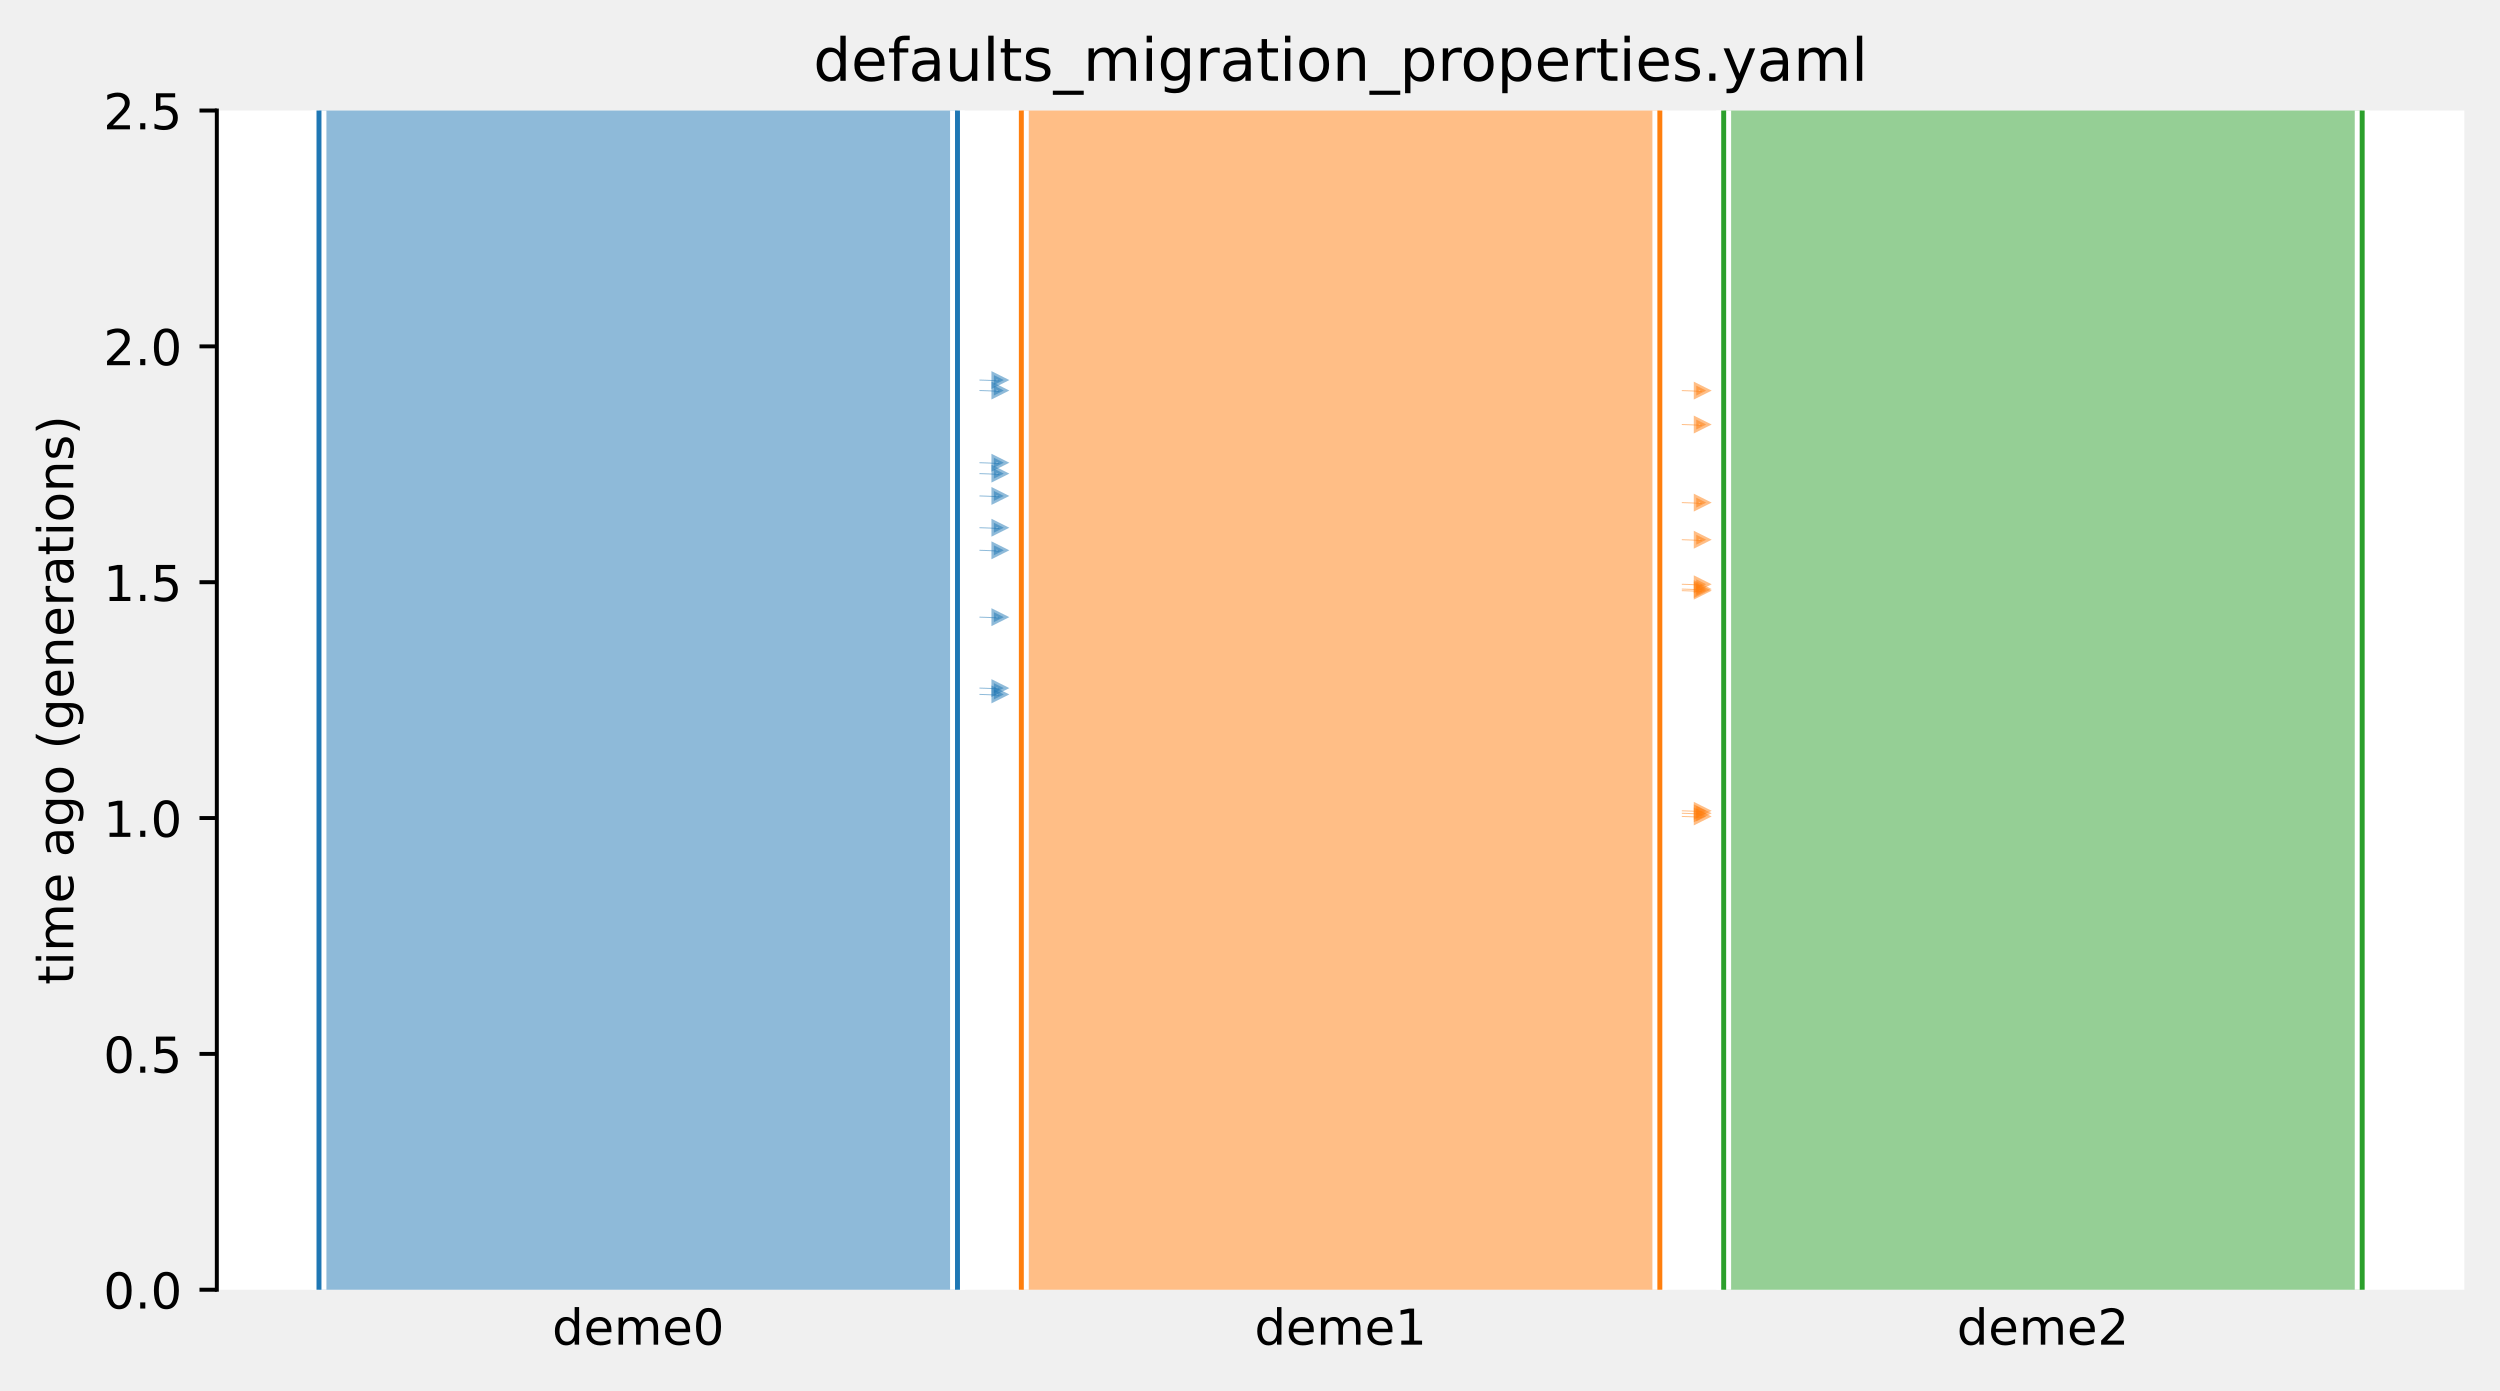
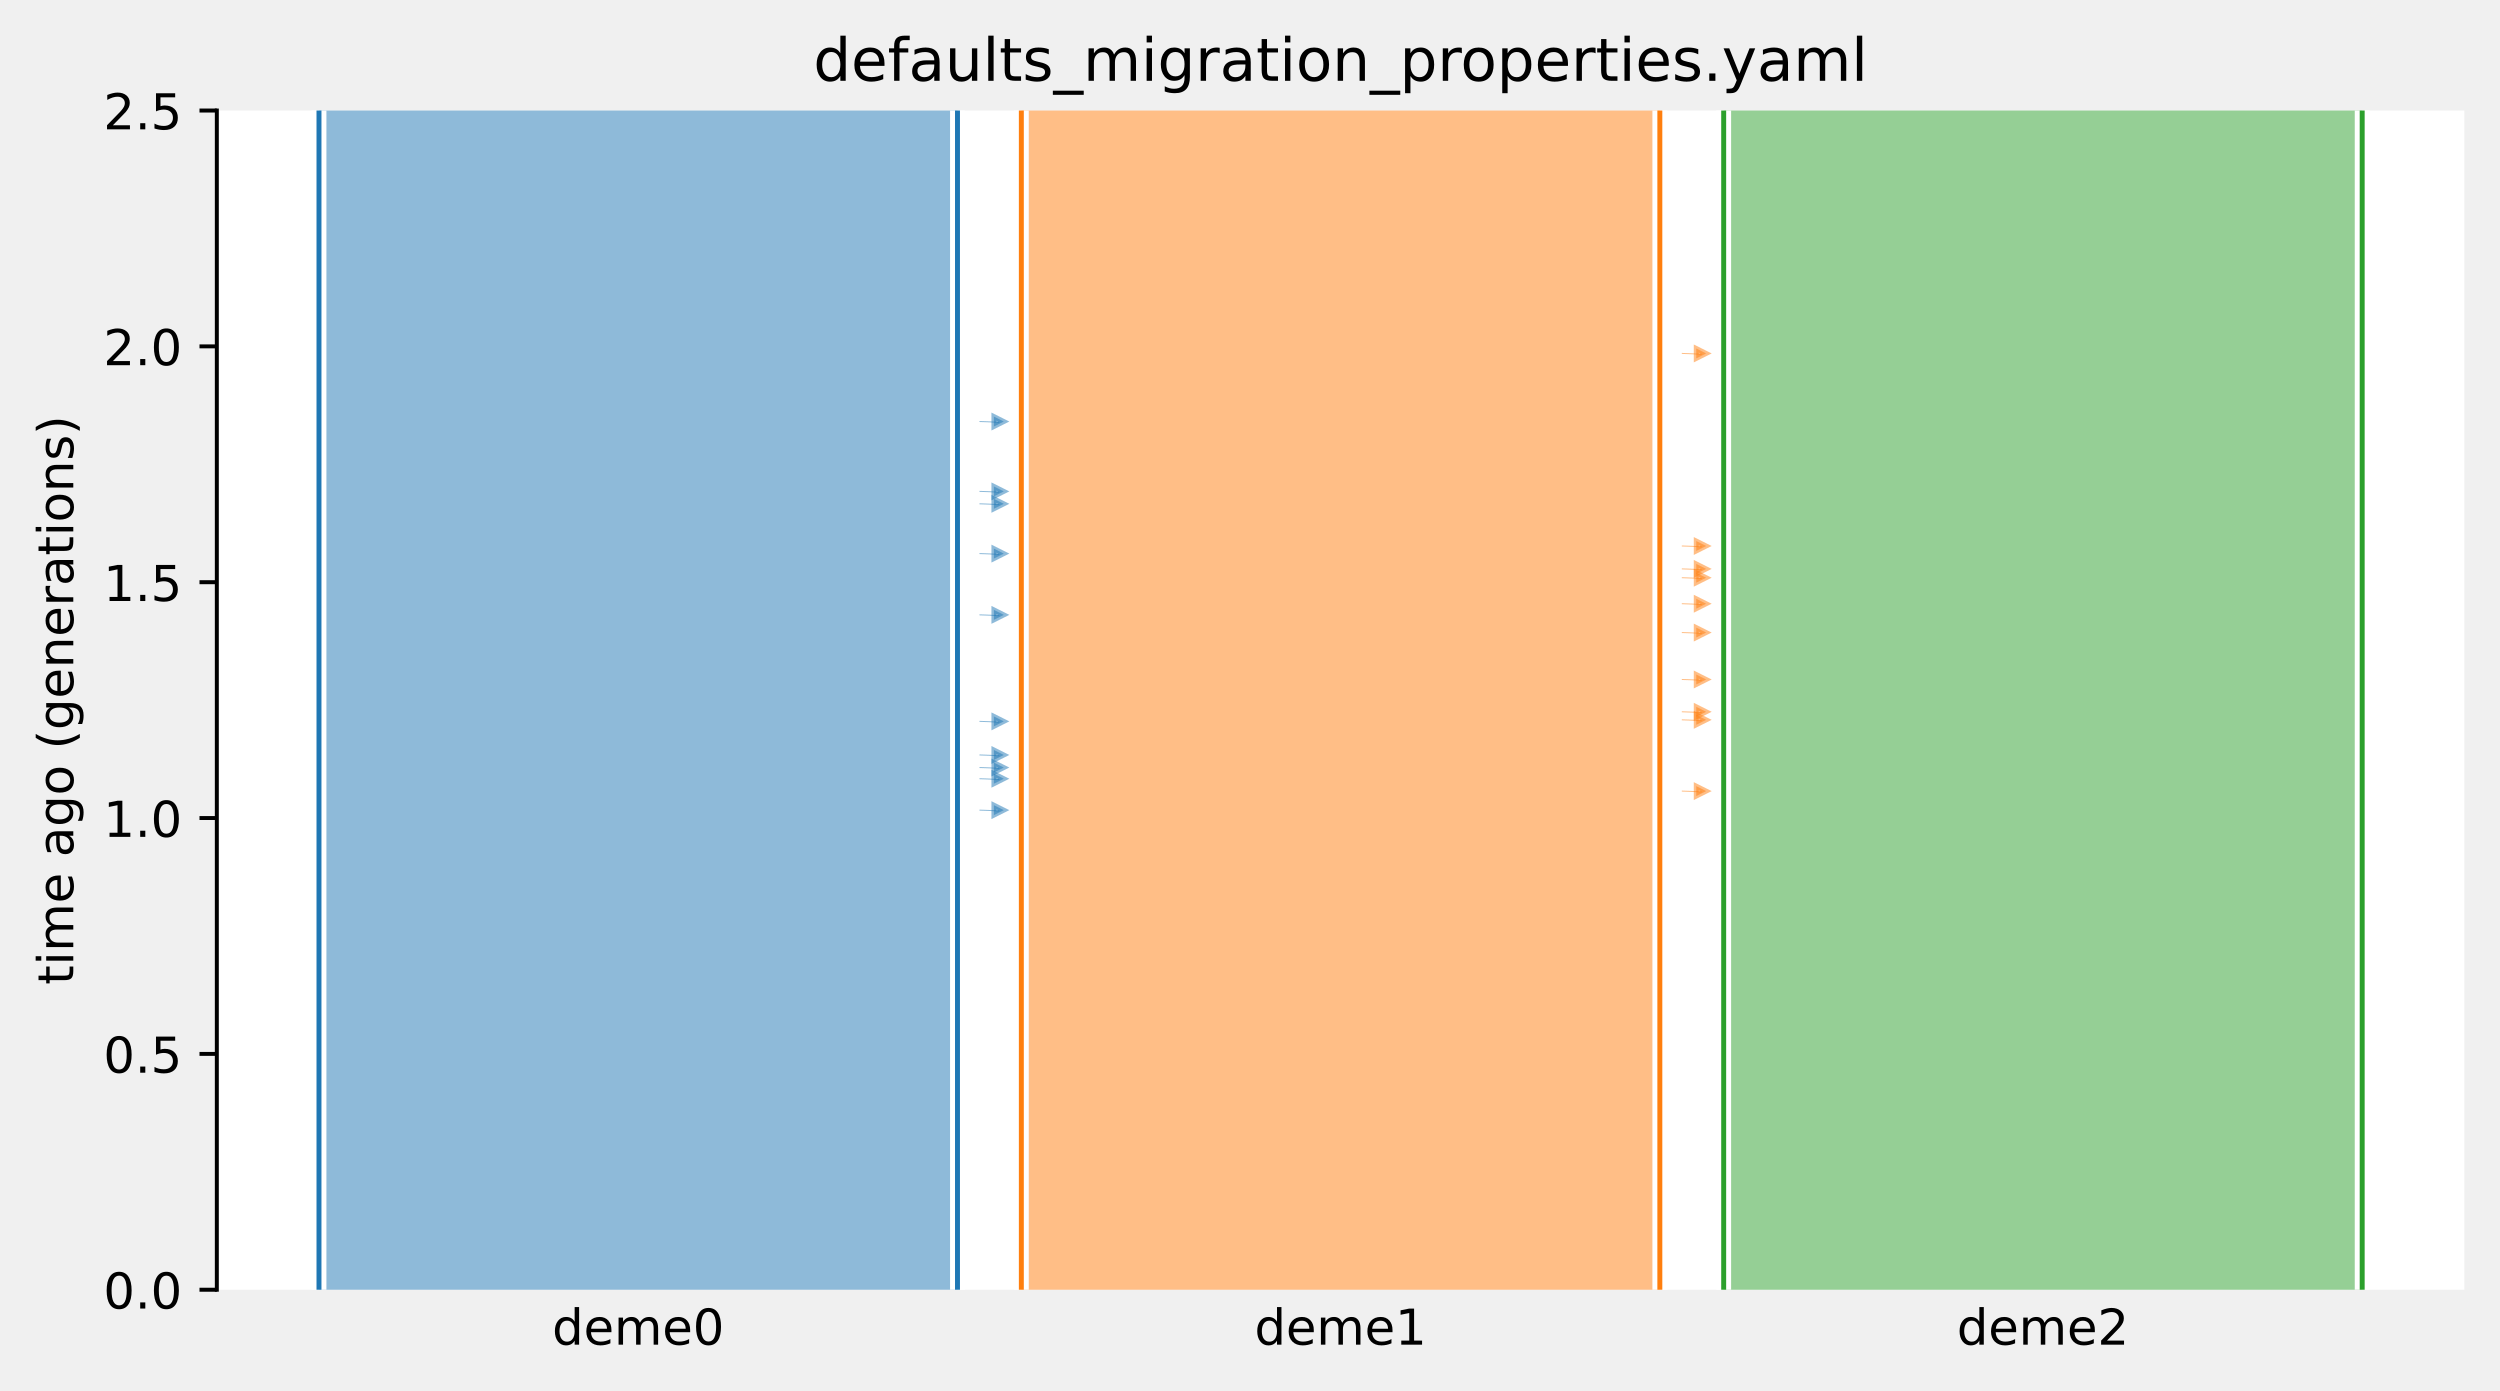
<svg xmlns="http://www.w3.org/2000/svg" xmlns:xlink="http://www.w3.org/1999/xlink" height="280.8pt" version="1.1" viewBox="0 0 504.8 280.8" width="504.8pt">
  <defs>
    <style type="text/css">*{stroke-linecap:butt;stroke-linejoin:round;}</style>
  </defs>
  <g id="figure_1">
    <g id="patch_1">
      <path d="M 0 280.8  L 504.8 280.8  L 504.8 0  L 0 0  z " style="fill:none;" />
    </g>
    <g id="axes_1">
      <g id="patch_2">
        <path d="M 43.781 260.422  L 497.6 260.422  L 497.6 22.318  L 43.781 22.318  z " style="fill:#ffffff;" />
      </g>
-       <path clip-path="url(#p83375d4c6d)" d="M 197.873 100.144  L 198.873 100.175  L 199.873 100.212  L 201.69 100.31  " style="fill:none;stroke:#1f77b4;stroke-linecap:square;stroke-opacity:0.5;stroke-width:0.2;" />
-       <path clip-path="url(#p83375d4c6d)" d="M 197.873 138.943  L 198.873 138.974  L 199.873 139.011  L 201.69 139.109  " style="fill:none;stroke:#1f77b4;stroke-linecap:square;stroke-opacity:0.5;stroke-width:0.2;" />
-       <path clip-path="url(#p83375d4c6d)" d="M 197.873 76.744  L 198.873 76.775  L 199.873 76.812  L 201.69 76.91  " style="fill:none;stroke:#1f77b4;stroke-linecap:square;stroke-opacity:0.5;stroke-width:0.2;" />
-       <path clip-path="url(#p83375d4c6d)" d="M 197.873 106.558  L 198.873 106.589  L 199.873 106.626  L 201.69 106.724  " style="fill:none;stroke:#1f77b4;stroke-linecap:square;stroke-opacity:0.5;stroke-width:0.2;" />
-       <path clip-path="url(#p83375d4c6d)" d="M 197.873 124.618  L 198.873 124.649  L 199.873 124.686  L 201.69 124.784  " style="fill:none;stroke:#1f77b4;stroke-linecap:square;stroke-opacity:0.5;stroke-width:0.2;" />
-       <path clip-path="url(#p83375d4c6d)" d="M 197.873 93.434  L 198.873 93.465  L 199.873 93.502  L 201.69 93.6  " style="fill:none;stroke:#1f77b4;stroke-linecap:square;stroke-opacity:0.5;stroke-width:0.2;" />
-       <path clip-path="url(#p83375d4c6d)" d="M 197.873 111.117  L 198.873 111.148  L 199.873 111.185  L 201.69 111.283  " style="fill:none;stroke:#1f77b4;stroke-linecap:square;stroke-opacity:0.5;stroke-width:0.2;" />
-       <path clip-path="url(#p83375d4c6d)" d="M 197.873 78.856  L 198.873 78.888  L 199.873 78.925  L 201.69 79.022  " style="fill:none;stroke:#1f77b4;stroke-linecap:square;stroke-opacity:0.5;stroke-width:0.2;" />
-       <path clip-path="url(#p83375d4c6d)" d="M 197.873 95.634  L 198.873 95.665  L 199.873 95.702  L 201.69 95.8  " style="fill:none;stroke:#1f77b4;stroke-linecap:square;stroke-opacity:0.5;stroke-width:0.2;" />
-       <path clip-path="url(#p83375d4c6d)" d="M 197.873 140.217  L 198.873 140.248  L 199.873 140.285  L 201.69 140.383  " style="fill:none;stroke:#1f77b4;stroke-linecap:square;stroke-opacity:0.5;stroke-width:0.2;" />
-       <path clip-path="url(#p83375d4c6d)" d="M 339.692 78.872  L 340.692 78.904  L 341.692 78.941  L 343.508 79.038  " style="fill:none;stroke:#ff7f0e;stroke-linecap:square;stroke-opacity:0.5;stroke-width:0.2;" />
-       <path clip-path="url(#p83375d4c6d)" d="M 339.692 118.947  L 340.692 118.979  L 341.692 119.016  L 343.508 119.114  " style="fill:none;stroke:#ff7f0e;stroke-linecap:square;stroke-opacity:0.5;stroke-width:0.2;" />
-       <path clip-path="url(#p83375d4c6d)" d="M 339.692 164.858  L 340.692 164.889  L 341.692 164.926  L 343.508 165.024  " style="fill:none;stroke:#ff7f0e;stroke-linecap:square;stroke-opacity:0.5;stroke-width:0.2;" />
-       <path clip-path="url(#p83375d4c6d)" d="M 339.692 117.977  L 340.692 118.008  L 341.692 118.045  L 343.508 118.143  " style="fill:none;stroke:#ff7f0e;stroke-linecap:square;stroke-opacity:0.5;stroke-width:0.2;" />
-       <path clip-path="url(#p83375d4c6d)" d="M 339.692 119.269  L 340.692 119.3  L 341.692 119.337  L 343.508 119.435  " style="fill:none;stroke:#ff7f0e;stroke-linecap:square;stroke-opacity:0.5;stroke-width:0.2;" />
-       <path clip-path="url(#p83375d4c6d)" d="M 339.692 85.719  L 340.692 85.751  L 341.692 85.788  L 343.508 85.886  " style="fill:none;stroke:#ff7f0e;stroke-linecap:square;stroke-opacity:0.5;stroke-width:0.2;" />
-       <path clip-path="url(#p83375d4c6d)" d="M 339.692 108.981  L 340.692 109.012  L 341.692 109.049  L 343.508 109.147  " style="fill:none;stroke:#ff7f0e;stroke-linecap:square;stroke-opacity:0.5;stroke-width:0.2;" />
-       <path clip-path="url(#p83375d4c6d)" d="M 339.692 164.218  L 340.692 164.249  L 341.692 164.286  L 343.508 164.384  " style="fill:none;stroke:#ff7f0e;stroke-linecap:square;stroke-opacity:0.5;stroke-width:0.2;" />
-       <path clip-path="url(#p83375d4c6d)" d="M 339.692 163.718  L 340.692 163.75  L 341.692 163.786  L 343.508 163.884  " style="fill:none;stroke:#ff7f0e;stroke-linecap:square;stroke-opacity:0.5;stroke-width:0.2;" />
-       <path clip-path="url(#p83375d4c6d)" d="M 339.692 101.488  L 340.692 101.52  L 341.692 101.556  L 343.508 101.654  " style="fill:none;stroke:#ff7f0e;stroke-linecap:square;stroke-opacity:0.5;stroke-width:0.2;" />
+       <path clip-path="url(#p9a6f960d9e)" d="M 197.873 145.66  L 198.873 145.692  L 199.873 145.729  L 201.69 145.827  " style="fill:none;stroke:#1f77b4;stroke-linecap:square;stroke-opacity:0.5;stroke-width:0.2;" />
+       <path clip-path="url(#p9a6f960d9e)" d="M 197.873 163.585  L 198.873 163.617  L 199.873 163.654  L 201.69 163.751  " style="fill:none;stroke:#1f77b4;stroke-linecap:square;stroke-opacity:0.5;stroke-width:0.2;" />
+       <path clip-path="url(#p9a6f960d9e)" d="M 197.873 157.242  L 198.873 157.273  L 199.873 157.31  L 201.69 157.408  " style="fill:none;stroke:#1f77b4;stroke-linecap:square;stroke-opacity:0.5;stroke-width:0.2;" />
+       <path clip-path="url(#p9a6f960d9e)" d="M 197.873 152.442  L 198.873 152.474  L 199.873 152.511  L 201.69 152.608  " style="fill:none;stroke:#1f77b4;stroke-linecap:square;stroke-opacity:0.5;stroke-width:0.2;" />
+       <path clip-path="url(#p9a6f960d9e)" d="M 197.873 154.982  L 198.873 155.013  L 199.873 155.05  L 201.69 155.148  " style="fill:none;stroke:#1f77b4;stroke-linecap:square;stroke-opacity:0.5;stroke-width:0.2;" />
+       <path clip-path="url(#p9a6f960d9e)" d="M 197.873 85.116  L 198.873 85.147  L 199.873 85.184  L 201.69 85.282  " style="fill:none;stroke:#1f77b4;stroke-linecap:square;stroke-opacity:0.5;stroke-width:0.2;" />
+       <path clip-path="url(#p9a6f960d9e)" d="M 197.873 99.222  L 198.873 99.253  L 199.873 99.29  L 201.69 99.388  " style="fill:none;stroke:#1f77b4;stroke-linecap:square;stroke-opacity:0.5;stroke-width:0.2;" />
+       <path clip-path="url(#p9a6f960d9e)" d="M 197.873 111.782  L 198.873 111.813  L 199.873 111.85  L 201.69 111.948  " style="fill:none;stroke:#1f77b4;stroke-linecap:square;stroke-opacity:0.5;stroke-width:0.2;" />
+       <path clip-path="url(#p9a6f960d9e)" d="M 197.873 124.153  L 198.873 124.184  L 199.873 124.221  L 201.69 124.319  " style="fill:none;stroke:#1f77b4;stroke-linecap:square;stroke-opacity:0.5;stroke-width:0.2;" />
+       <path clip-path="url(#p9a6f960d9e)" d="M 197.873 101.73  L 198.873 101.762  L 199.873 101.799  L 201.69 101.896  " style="fill:none;stroke:#1f77b4;stroke-linecap:square;stroke-opacity:0.5;stroke-width:0.2;" />
+       <path clip-path="url(#p9a6f960d9e)" d="M 339.692 71.367  L 340.692 71.399  L 341.692 71.436  L 343.508 71.533  " style="fill:none;stroke:#ff7f0e;stroke-linecap:square;stroke-opacity:0.5;stroke-width:0.2;" />
+       <path clip-path="url(#p9a6f960d9e)" d="M 339.692 127.725  L 340.692 127.757  L 341.692 127.793  L 343.508 127.891  " style="fill:none;stroke:#ff7f0e;stroke-linecap:square;stroke-opacity:0.5;stroke-width:0.2;" />
+       <path clip-path="url(#p9a6f960d9e)" d="M 339.692 145.352  L 340.692 145.383  L 341.692 145.42  L 343.508 145.518  " style="fill:none;stroke:#ff7f0e;stroke-linecap:square;stroke-opacity:0.5;stroke-width:0.2;" />
+       <path clip-path="url(#p9a6f960d9e)" d="M 339.692 116.655  L 340.692 116.687  L 341.692 116.724  L 343.508 116.822  " style="fill:none;stroke:#ff7f0e;stroke-linecap:square;stroke-opacity:0.5;stroke-width:0.2;" />
+       <path clip-path="url(#p9a6f960d9e)" d="M 339.692 137.202  L 340.692 137.233  L 341.692 137.27  L 343.508 137.368  " style="fill:none;stroke:#ff7f0e;stroke-linecap:square;stroke-opacity:0.5;stroke-width:0.2;" />
+       <path clip-path="url(#p9a6f960d9e)" d="M 339.692 121.905  L 340.692 121.937  L 341.692 121.973  L 343.508 122.071  " style="fill:none;stroke:#ff7f0e;stroke-linecap:square;stroke-opacity:0.5;stroke-width:0.2;" />
+       <path clip-path="url(#p9a6f960d9e)" d="M 339.692 159.74  L 340.692 159.772  L 341.692 159.809  L 343.508 159.906  " style="fill:none;stroke:#ff7f0e;stroke-linecap:square;stroke-opacity:0.5;stroke-width:0.2;" />
+       <path clip-path="url(#p9a6f960d9e)" d="M 339.692 114.873  L 340.692 114.904  L 341.692 114.941  L 343.508 115.039  " style="fill:none;stroke:#ff7f0e;stroke-linecap:square;stroke-opacity:0.5;stroke-width:0.2;" />
+       <path clip-path="url(#p9a6f960d9e)" d="M 339.692 110.248  L 340.692 110.279  L 341.692 110.316  L 343.508 110.414  " style="fill:none;stroke:#ff7f0e;stroke-linecap:square;stroke-opacity:0.5;stroke-width:0.2;" />
+       <path clip-path="url(#p9a6f960d9e)" d="M 339.692 143.726  L 340.692 143.758  L 341.692 143.795  L 343.508 143.893  " style="fill:none;stroke:#ff7f0e;stroke-linecap:square;stroke-opacity:0.5;stroke-width:0.2;" />
      <g id="PolyCollection_1">
-         <path clip-path="url(#p83375d4c6d)" d="M 193.335 22.318  L 64.409 22.318  L 64.409 260.422  L 193.335 260.422  L 193.335 260.422  L 193.335 22.318  z " style="fill:#1f77b4;fill-opacity:0.5;" />
+         <path clip-path="url(#p9a6f960d9e)" d="M 193.335 22.318  L 64.409 22.318  L 64.409 260.422  L 193.335 260.422  L 193.335 260.422  L 193.335 22.318  z " style="fill:#1f77b4;fill-opacity:0.5;" />
      </g>
      <g id="PolyCollection_2">
-         <path clip-path="url(#p83375d4c6d)" d="M 335.154 22.318  L 206.228 22.318  L 206.228 260.422  L 335.154 260.422  L 335.154 260.422  L 335.154 22.318  z " style="fill:#ff7f0e;fill-opacity:0.5;" />
+         <path clip-path="url(#p9a6f960d9e)" d="M 335.154 22.318  L 206.228 22.318  L 206.228 260.422  L 335.154 260.422  L 335.154 260.422  L 335.154 22.318  z " style="fill:#ff7f0e;fill-opacity:0.5;" />
      </g>
      <g id="PolyCollection_3">
-         <path clip-path="url(#p83375d4c6d)" d="M 476.972 22.318  L 348.046 22.318  L 348.046 260.422  L 476.972 260.422  L 476.972 260.422  L 476.972 22.318  z " style="fill:#2ca02c;fill-opacity:0.5;" />
+         <path clip-path="url(#p9a6f960d9e)" d="M 476.972 22.318  L 348.046 22.318  L 348.046 260.422  L 476.972 260.422  L 476.972 260.422  L 476.972 22.318  z " style="fill:#2ca02c;fill-opacity:0.5;" />
      </g>
      <g id="patch_3">
-         <path clip-path="url(#p83375d4c6d)" d="M 64.409 22.318  L 64.409 260.422  M 193.335 22.318  L 193.335 260.422  " style="fill:none;stroke:#ffffff;stroke-linejoin:miter;stroke-width:3;" />
-         <path clip-path="url(#p83375d4c6d)" d="M 64.409 22.318  L 64.409 260.422  M 193.335 22.318  L 193.335 260.422  " style="fill:none;stroke:#1f77b4;stroke-linejoin:miter;" />
+         <path clip-path="url(#p9a6f960d9e)" d="M 64.409 22.318  L 64.409 260.422  M 193.335 22.318  L 193.335 260.422  " style="fill:none;stroke:#ffffff;stroke-linejoin:miter;stroke-width:3;" />
+         <path clip-path="url(#p9a6f960d9e)" d="M 64.409 22.318  L 64.409 260.422  M 193.335 22.318  L 193.335 260.422  " style="fill:none;stroke:#1f77b4;stroke-linejoin:miter;" />
        <g id="patch_4">
-           <path clip-path="url(#p83375d4c6d)" d="M 206.228 22.318  L 206.228 260.422  M 335.154 22.318  L 335.154 260.422  " style="fill:none;stroke:#ffffff;stroke-linejoin:miter;stroke-width:3;" />
-           <path clip-path="url(#p83375d4c6d)" d="M 206.228 22.318  L 206.228 260.422  M 335.154 22.318  L 335.154 260.422  " style="fill:none;stroke:#ff7f0e;stroke-linejoin:miter;" />
+           <path clip-path="url(#p9a6f960d9e)" d="M 206.228 22.318  L 206.228 260.422  M 335.154 22.318  L 335.154 260.422  " style="fill:none;stroke:#ffffff;stroke-linejoin:miter;stroke-width:3;" />
+           <path clip-path="url(#p9a6f960d9e)" d="M 206.228 22.318  L 206.228 260.422  M 335.154 22.318  L 335.154 260.422  " style="fill:none;stroke:#ff7f0e;stroke-linejoin:miter;" />
          <g id="patch_5">
-             <path clip-path="url(#p83375d4c6d)" d="M 348.046 22.318  L 348.046 260.422  M 476.972 22.318  L 476.972 260.422  " style="fill:none;stroke:#ffffff;stroke-linejoin:miter;stroke-width:3;" />
-             <path clip-path="url(#p83375d4c6d)" d="M 348.046 22.318  L 348.046 260.422  M 476.972 22.318  L 476.972 260.422  " style="fill:none;stroke:#2ca02c;stroke-linejoin:miter;" />
+             <path clip-path="url(#p9a6f960d9e)" d="M 348.046 22.318  L 348.046 260.422  M 476.972 22.318  L 476.972 260.422  " style="fill:none;stroke:#ffffff;stroke-linejoin:miter;stroke-width:3;" />
+             <path clip-path="url(#p9a6f960d9e)" d="M 348.046 22.318  L 348.046 260.422  M 476.972 22.318  L 476.972 260.422  " style="fill:none;stroke:#2ca02c;stroke-linejoin:miter;" />
            <g id="matplotlib.axis_1">
              <g id="xtick_1">
                <g id="line2d_1" />
                <g id="text_1">
                  <g transform="translate(111.4934 271.5203)scale(0.1 -0.1)">
                    <defs>
                      <path d="M 45.406 46.391  L 45.406 75.984  L 54.391 75.984  L 54.391 0  L 45.406 0  L 45.406 8.203  Q 42.578 3.328 38.25 0.953  Q 33.938 -1.422 27.875 -1.422  Q 17.969 -1.422 11.734 6.484  Q 5.516 14.406 5.516 27.297  Q 5.516 40.188 11.734 48.094  Q 17.969 56 27.875 56  Q 33.938 56 38.25 53.625  Q 42.578 51.266 45.406 46.391  z M 14.797 27.297  Q 14.797 17.391 18.875 11.75  Q 22.953 6.109 30.078 6.109  Q 37.203 6.109 41.297 11.75  Q 45.406 17.391 45.406 27.297  Q 45.406 37.203 41.297 42.844  Q 37.203 48.484 30.078 48.484  Q 22.953 48.484 18.875 42.844  Q 14.797 37.203 14.797 27.297  z " id="DejaVuSans-100" />
                      <path d="M 56.203 29.594  L 56.203 25.203  L 14.891 25.203  Q 15.484 15.922 20.484 11.062  Q 25.484 6.203 34.422 6.203  Q 39.594 6.203 44.453 7.469  Q 49.312 8.734 54.109 11.281  L 54.109 2.781  Q 49.266 0.734 44.188 -0.344  Q 39.109 -1.422 33.891 -1.422  Q 20.797 -1.422 13.156 6.188  Q 5.516 13.812 5.516 26.812  Q 5.516 40.234 12.766 48.109  Q 20.016 56 32.328 56  Q 43.359 56 49.781 48.891  Q 56.203 41.797 56.203 29.594  z M 47.219 32.234  Q 47.125 39.594 43.094 43.984  Q 39.062 48.391 32.422 48.391  Q 24.906 48.391 20.391 44.141  Q 15.875 39.891 15.188 32.172  z " id="DejaVuSans-101" />
                      <path d="M 52 44.188  Q 55.375 50.25 60.062 53.125  Q 64.75 56 71.094 56  Q 79.641 56 84.281 50.016  Q 88.922 44.047 88.922 33.016  L 88.922 0  L 79.891 0  L 79.891 32.719  Q 79.891 40.578 77.094 44.375  Q 74.312 48.188 68.609 48.188  Q 61.625 48.188 57.562 43.547  Q 53.516 38.922 53.516 30.906  L 53.516 0  L 44.484 0  L 44.484 32.719  Q 44.484 40.625 41.703 44.406  Q 38.922 48.188 33.109 48.188  Q 26.219 48.188 22.156 43.531  Q 18.109 38.875 18.109 30.906  L 18.109 0  L 9.078 0  L 9.078 54.688  L 18.109 54.688  L 18.109 46.188  Q 21.188 51.219 25.484 53.609  Q 29.781 56 35.688 56  Q 41.656 56 45.828 52.969  Q 50 49.953 52 44.188  z " id="DejaVuSans-109" />
                      <path d="M 31.781 66.406  Q 24.172 66.406 20.328 58.906  Q 16.5 51.422 16.5 36.375  Q 16.5 21.391 20.328 13.891  Q 24.172 6.391 31.781 6.391  Q 39.453 6.391 43.281 13.891  Q 47.125 21.391 47.125 36.375  Q 47.125 51.422 43.281 58.906  Q 39.453 66.406 31.781 66.406  z M 31.781 74.219  Q 44.047 74.219 50.516 64.516  Q 56.984 54.828 56.984 36.375  Q 56.984 17.969 50.516 8.266  Q 44.047 -1.422 31.781 -1.422  Q 19.531 -1.422 13.062 8.266  Q 6.594 17.969 6.594 36.375  Q 6.594 54.828 13.062 64.516  Q 19.531 74.219 31.781 74.219  z " id="DejaVuSans-48" />
                    </defs>
                    <use xlink:href="#DejaVuSans-100" />
                    <use x="63.477" xlink:href="#DejaVuSans-101" />
                    <use x="125" xlink:href="#DejaVuSans-109" />
                    <use x="222.412" xlink:href="#DejaVuSans-101" />
                    <use x="283.936" xlink:href="#DejaVuSans-48" />
                  </g>
                </g>
              </g>
              <g id="xtick_2">
                <g id="line2d_2" />
                <g id="text_2">
                  <g transform="translate(253.3117 271.5203)scale(0.1 -0.1)">
                    <defs>
                      <path d="M 12.406 8.297  L 28.516 8.297  L 28.516 63.922  L 10.984 60.406  L 10.984 69.391  L 28.422 72.906  L 38.281 72.906  L 38.281 8.297  L 54.391 8.297  L 54.391 0  L 12.406 0  z " id="DejaVuSans-49" />
                    </defs>
                    <use xlink:href="#DejaVuSans-100" />
                    <use x="63.477" xlink:href="#DejaVuSans-101" />
                    <use x="125" xlink:href="#DejaVuSans-109" />
                    <use x="222.412" xlink:href="#DejaVuSans-101" />
                    <use x="283.936" xlink:href="#DejaVuSans-49" />
                  </g>
                </g>
              </g>
              <g id="xtick_3">
                <g id="line2d_3" />
                <g id="text_3">
                  <g transform="translate(395.1301 271.5203)scale(0.1 -0.1)">
                    <defs>
                      <path d="M 19.188 8.297  L 53.609 8.297  L 53.609 0  L 7.328 0  L 7.328 8.297  Q 12.938 14.109 22.625 23.891  Q 32.328 33.688 34.812 36.531  Q 39.547 41.844 41.422 45.531  Q 43.312 49.219 43.312 52.781  Q 43.312 58.594 39.234 62.25  Q 35.156 65.922 28.609 65.922  Q 23.969 65.922 18.812 64.312  Q 13.672 62.703 7.812 59.422  L 7.812 69.391  Q 13.766 71.781 18.938 73  Q 24.125 74.219 28.422 74.219  Q 39.75 74.219 46.484 68.547  Q 53.219 62.891 53.219 53.422  Q 53.219 48.922 51.531 44.891  Q 49.859 40.875 45.406 35.406  Q 44.188 33.984 37.641 27.219  Q 31.109 20.453 19.188 8.297  z " id="DejaVuSans-50" />
                    </defs>
                    <use xlink:href="#DejaVuSans-100" />
                    <use x="63.477" xlink:href="#DejaVuSans-101" />
                    <use x="125" xlink:href="#DejaVuSans-109" />
                    <use x="222.412" xlink:href="#DejaVuSans-101" />
                    <use x="283.936" xlink:href="#DejaVuSans-50" />
                  </g>
                </g>
              </g>
            </g>
            <g id="matplotlib.axis_2">
              <g id="ytick_1">
                <g id="line2d_4">
                  <defs>
-                     <path d="M 0 0  L -3.5 0  " id="m62ef858c21" style="stroke:#000000;stroke-width:0.8;" />
+                     <path d="M 0 0  L -3.5 0  " id="me160122312" style="stroke:#000000;stroke-width:0.8;" />
                  </defs>
                  <g>
-                     <use style="stroke:#000000;stroke-width:0.8;" x="43.781" xlink:href="#m62ef858c21" y="260.422" />
+                     <use style="stroke:#000000;stroke-width:0.8;" x="43.781" xlink:href="#me160122312" y="260.422" />
                  </g>
                </g>
                <g id="text_4">
                  <g transform="translate(20.87813 264.2211)scale(0.1 -0.1)">
                    <defs>
                      <path d="M 10.688 12.406  L 21 12.406  L 21 0  L 10.688 0  z " id="DejaVuSans-46" />
                    </defs>
                    <use xlink:href="#DejaVuSans-48" />
                    <use x="63.623" xlink:href="#DejaVuSans-46" />
                    <use x="95.41" xlink:href="#DejaVuSans-48" />
                  </g>
                </g>
              </g>
              <g id="ytick_2">
                <g id="line2d_5">
                  <g>
-                     <use style="stroke:#000000;stroke-width:0.8;" x="43.781" xlink:href="#m62ef858c21" y="212.801" />
+                     <use style="stroke:#000000;stroke-width:0.8;" x="43.781" xlink:href="#me160122312" y="212.801" />
                  </g>
                </g>
                <g id="text_5">
                  <g transform="translate(20.87813 216.6003)scale(0.1 -0.1)">
                    <defs>
                      <path d="M 10.797 72.906  L 49.516 72.906  L 49.516 64.594  L 19.828 64.594  L 19.828 46.734  Q 21.969 47.469 24.109 47.828  Q 26.266 48.188 28.422 48.188  Q 40.625 48.188 47.75 41.5  Q 54.891 34.812 54.891 23.391  Q 54.891 11.625 47.562 5.094  Q 40.234 -1.422 26.906 -1.422  Q 22.312 -1.422 17.547 -0.641  Q 12.797 0.141 7.719 1.703  L 7.719 11.625  Q 12.109 9.234 16.797 8.062  Q 21.484 6.891 26.703 6.891  Q 35.156 6.891 40.078 11.328  Q 45.016 15.766 45.016 23.391  Q 45.016 31 40.078 35.438  Q 35.156 39.891 26.703 39.891  Q 22.75 39.891 18.812 39.016  Q 14.891 38.141 10.797 36.281  z " id="DejaVuSans-53" />
                    </defs>
                    <use xlink:href="#DejaVuSans-48" />
                    <use x="63.623" xlink:href="#DejaVuSans-46" />
                    <use x="95.41" xlink:href="#DejaVuSans-53" />
                  </g>
                </g>
              </g>
              <g id="ytick_3">
                <g id="line2d_6">
                  <g>
-                     <use style="stroke:#000000;stroke-width:0.8;" x="43.781" xlink:href="#m62ef858c21" y="165.18" />
+                     <use style="stroke:#000000;stroke-width:0.8;" x="43.781" xlink:href="#me160122312" y="165.18" />
                  </g>
                </g>
                <g id="text_6">
                  <g transform="translate(20.87813 168.9796)scale(0.1 -0.1)">
                    <use xlink:href="#DejaVuSans-49" />
                    <use x="63.623" xlink:href="#DejaVuSans-46" />
                    <use x="95.41" xlink:href="#DejaVuSans-48" />
                  </g>
                </g>
              </g>
              <g id="ytick_4">
                <g id="line2d_7">
                  <g>
-                     <use style="stroke:#000000;stroke-width:0.8;" x="43.781" xlink:href="#m62ef858c21" y="117.56" />
+                     <use style="stroke:#000000;stroke-width:0.8;" x="43.781" xlink:href="#me160122312" y="117.56" />
                  </g>
                </g>
                <g id="text_7">
                  <g transform="translate(20.87813 121.3588)scale(0.1 -0.1)">
                    <use xlink:href="#DejaVuSans-49" />
                    <use x="63.623" xlink:href="#DejaVuSans-46" />
                    <use x="95.41" xlink:href="#DejaVuSans-53" />
                  </g>
                </g>
              </g>
              <g id="ytick_5">
                <g id="line2d_8">
                  <g>
-                     <use style="stroke:#000000;stroke-width:0.8;" x="43.781" xlink:href="#m62ef858c21" y="69.939" />
+                     <use style="stroke:#000000;stroke-width:0.8;" x="43.781" xlink:href="#me160122312" y="69.939" />
                  </g>
                </g>
                <g id="text_8">
                  <g transform="translate(20.87813 73.73809)scale(0.1 -0.1)">
                    <use xlink:href="#DejaVuSans-50" />
                    <use x="63.623" xlink:href="#DejaVuSans-46" />
                    <use x="95.41" xlink:href="#DejaVuSans-48" />
                  </g>
                </g>
              </g>
              <g id="ytick_6">
                <g id="line2d_9">
                  <g>
-                     <use style="stroke:#000000;stroke-width:0.8;" x="43.781" xlink:href="#m62ef858c21" y="22.318" />
+                     <use style="stroke:#000000;stroke-width:0.8;" x="43.781" xlink:href="#me160122312" y="22.318" />
                  </g>
                </g>
                <g id="text_9">
                  <g transform="translate(20.87813 26.11734)scale(0.1 -0.1)">
                    <use xlink:href="#DejaVuSans-50" />
                    <use x="63.623" xlink:href="#DejaVuSans-46" />
                    <use x="95.41" xlink:href="#DejaVuSans-53" />
                  </g>
                </g>
              </g>
              <g id="text_10">
                <g transform="translate(14.79844 198.8411)rotate(-90)scale(0.1 -0.1)">
                  <defs>
                    <path d="M 18.312 70.219  L 18.312 54.688  L 36.812 54.688  L 36.812 47.703  L 18.312 47.703  L 18.312 18.016  Q 18.312 11.328 20.141 9.422  Q 21.969 7.516 27.594 7.516  L 36.812 7.516  L 36.812 0  L 27.594 0  Q 17.188 0 13.234 3.875  Q 9.281 7.766 9.281 18.016  L 9.281 47.703  L 2.688 47.703  L 2.688 54.688  L 9.281 54.688  L 9.281 70.219  z " id="DejaVuSans-116" />
                    <path d="M 9.422 54.688  L 18.406 54.688  L 18.406 0  L 9.422 0  z M 9.422 75.984  L 18.406 75.984  L 18.406 64.594  L 9.422 64.594  z " id="DejaVuSans-105" />
                    <path id="DejaVuSans-32" />
                    <path d="M 34.281 27.484  Q 23.391 27.484 19.188 25  Q 14.984 22.516 14.984 16.5  Q 14.984 11.719 18.141 8.906  Q 21.297 6.109 26.703 6.109  Q 34.188 6.109 38.703 11.406  Q 43.219 16.703 43.219 25.484  L 43.219 27.484  z M 52.203 31.203  L 52.203 0  L 43.219 0  L 43.219 8.297  Q 40.141 3.328 35.547 0.953  Q 30.953 -1.422 24.312 -1.422  Q 15.922 -1.422 10.953 3.297  Q 6 8.016 6 15.922  Q 6 25.141 12.172 29.828  Q 18.359 34.516 30.609 34.516  L 43.219 34.516  L 43.219 35.406  Q 43.219 41.609 39.141 45  Q 35.062 48.391 27.688 48.391  Q 23 48.391 18.547 47.266  Q 14.109 46.141 10.016 43.891  L 10.016 52.203  Q 14.938 54.109 19.578 55.047  Q 24.219 56 28.609 56  Q 40.484 56 46.344 49.844  Q 52.203 43.703 52.203 31.203  z " id="DejaVuSans-97" />
                    <path d="M 45.406 27.984  Q 45.406 37.75 41.375 43.109  Q 37.359 48.484 30.078 48.484  Q 22.859 48.484 18.828 43.109  Q 14.797 37.75 14.797 27.984  Q 14.797 18.266 18.828 12.891  Q 22.859 7.516 30.078 7.516  Q 37.359 7.516 41.375 12.891  Q 45.406 18.266 45.406 27.984  z M 54.391 6.781  Q 54.391 -7.172 48.188 -13.984  Q 42 -20.797 29.203 -20.797  Q 24.469 -20.797 20.266 -20.094  Q 16.062 -19.391 12.109 -17.922  L 12.109 -9.188  Q 16.062 -11.328 19.922 -12.344  Q 23.781 -13.375 27.781 -13.375  Q 36.625 -13.375 41.016 -8.766  Q 45.406 -4.156 45.406 5.172  L 45.406 9.625  Q 42.625 4.781 38.281 2.391  Q 33.938 0 27.875 0  Q 17.828 0 11.672 7.656  Q 5.516 15.328 5.516 27.984  Q 5.516 40.672 11.672 48.328  Q 17.828 56 27.875 56  Q 33.938 56 38.281 53.609  Q 42.625 51.219 45.406 46.391  L 45.406 54.688  L 54.391 54.688  z " id="DejaVuSans-103" />
                    <path d="M 30.609 48.391  Q 23.391 48.391 19.188 42.75  Q 14.984 37.109 14.984 27.297  Q 14.984 17.484 19.156 11.844  Q 23.344 6.203 30.609 6.203  Q 37.797 6.203 41.984 11.859  Q 46.188 17.531 46.188 27.297  Q 46.188 37.016 41.984 42.703  Q 37.797 48.391 30.609 48.391  z M 30.609 56  Q 42.328 56 49.016 48.375  Q 55.719 40.766 55.719 27.297  Q 55.719 13.875 49.016 6.219  Q 42.328 -1.422 30.609 -1.422  Q 18.844 -1.422 12.172 6.219  Q 5.516 13.875 5.516 27.297  Q 5.516 40.766 12.172 48.375  Q 18.844 56 30.609 56  z " id="DejaVuSans-111" />
                    <path d="M 31 75.875  Q 24.469 64.656 21.281 53.656  Q 18.109 42.672 18.109 31.391  Q 18.109 20.125 21.312 9.062  Q 24.516 -2 31 -13.188  L 23.188 -13.188  Q 15.875 -1.703 12.234 9.375  Q 8.594 20.453 8.594 31.391  Q 8.594 42.281 12.203 53.312  Q 15.828 64.359 23.188 75.875  z " id="DejaVuSans-40" />
                    <path d="M 54.891 33.016  L 54.891 0  L 45.906 0  L 45.906 32.719  Q 45.906 40.484 42.875 44.328  Q 39.844 48.188 33.797 48.188  Q 26.516 48.188 22.312 43.547  Q 18.109 38.922 18.109 30.906  L 18.109 0  L 9.078 0  L 9.078 54.688  L 18.109 54.688  L 18.109 46.188  Q 21.344 51.125 25.703 53.562  Q 30.078 56 35.797 56  Q 45.219 56 50.047 50.172  Q 54.891 44.344 54.891 33.016  z " id="DejaVuSans-110" />
                    <path d="M 41.109 46.297  Q 39.594 47.172 37.812 47.578  Q 36.031 48 33.891 48  Q 26.266 48 22.188 43.047  Q 18.109 38.094 18.109 28.812  L 18.109 0  L 9.078 0  L 9.078 54.688  L 18.109 54.688  L 18.109 46.188  Q 20.953 51.172 25.484 53.578  Q 30.031 56 36.531 56  Q 37.453 56 38.578 55.875  Q 39.703 55.766 41.062 55.516  z " id="DejaVuSans-114" />
                    <path d="M 44.281 53.078  L 44.281 44.578  Q 40.484 46.531 36.375 47.5  Q 32.281 48.484 27.875 48.484  Q 21.188 48.484 17.844 46.438  Q 14.5 44.391 14.5 40.281  Q 14.5 37.156 16.891 35.375  Q 19.281 33.594 26.516 31.984  L 29.594 31.297  Q 39.156 29.25 43.188 25.516  Q 47.219 21.781 47.219 15.094  Q 47.219 7.469 41.188 3.016  Q 35.156 -1.422 24.609 -1.422  Q 20.219 -1.422 15.453 -0.562  Q 10.688 0.297 5.422 2  L 5.422 11.281  Q 10.406 8.688 15.234 7.391  Q 20.062 6.109 24.812 6.109  Q 31.156 6.109 34.562 8.281  Q 37.984 10.453 37.984 14.406  Q 37.984 18.062 35.516 20.016  Q 33.062 21.969 24.703 23.781  L 21.578 24.516  Q 13.234 26.266 9.516 29.906  Q 5.812 33.547 5.812 39.891  Q 5.812 47.609 11.281 51.797  Q 16.75 56 26.812 56  Q 31.781 56 36.172 55.266  Q 40.578 54.547 44.281 53.078  z " id="DejaVuSans-115" />
                    <path d="M 8.016 75.875  L 15.828 75.875  Q 23.141 64.359 26.781 53.312  Q 30.422 42.281 30.422 31.391  Q 30.422 20.453 26.781 9.375  Q 23.141 -1.703 15.828 -13.188  L 8.016 -13.188  Q 14.5 -2 17.703 9.062  Q 20.906 20.125 20.906 31.391  Q 20.906 42.672 17.703 53.656  Q 14.5 64.656 8.016 75.875  z " id="DejaVuSans-41" />
                  </defs>
                  <use xlink:href="#DejaVuSans-116" />
                  <use x="39.209" xlink:href="#DejaVuSans-105" />
                  <use x="66.992" xlink:href="#DejaVuSans-109" />
                  <use x="164.404" xlink:href="#DejaVuSans-101" />
                  <use x="225.928" xlink:href="#DejaVuSans-32" />
                  <use x="257.715" xlink:href="#DejaVuSans-97" />
                  <use x="318.994" xlink:href="#DejaVuSans-103" />
                  <use x="382.471" xlink:href="#DejaVuSans-111" />
                  <use x="443.652" xlink:href="#DejaVuSans-32" />
                  <use x="475.439" xlink:href="#DejaVuSans-40" />
                  <use x="514.453" xlink:href="#DejaVuSans-103" />
                  <use x="577.93" xlink:href="#DejaVuSans-101" />
                  <use x="639.453" xlink:href="#DejaVuSans-110" />
                  <use x="702.832" xlink:href="#DejaVuSans-101" />
                  <use x="764.355" xlink:href="#DejaVuSans-114" />
                  <use x="805.469" xlink:href="#DejaVuSans-97" />
                  <use x="866.748" xlink:href="#DejaVuSans-116" />
                  <use x="905.957" xlink:href="#DejaVuSans-105" />
                  <use x="933.74" xlink:href="#DejaVuSans-111" />
                  <use x="994.922" xlink:href="#DejaVuSans-110" />
                  <use x="1058.301" xlink:href="#DejaVuSans-115" />
                  <use x="1110.4" xlink:href="#DejaVuSans-41" />
                </g>
              </g>
            </g>
-             <path clip-path="url(#p83375d4c6d)" d="M 202.69 100.144  L 200.69 99.144  L 200.69 101.144  z " style="fill:#1f77b4;fill-opacity:0.5;stroke:#1f77b4;stroke-linejoin:miter;stroke-opacity:0.5;" />
-             <path clip-path="url(#p83375d4c6d)" d="M 202.69 138.943  L 200.69 137.943  L 200.69 139.943  z " style="fill:#1f77b4;fill-opacity:0.5;stroke:#1f77b4;stroke-linejoin:miter;stroke-opacity:0.5;" />
-             <path clip-path="url(#p83375d4c6d)" d="M 202.69 76.744  L 200.69 75.744  L 200.69 77.744  z " style="fill:#1f77b4;fill-opacity:0.5;stroke:#1f77b4;stroke-linejoin:miter;stroke-opacity:0.5;" />
-             <path clip-path="url(#p83375d4c6d)" d="M 202.69 106.558  L 200.69 105.558  L 200.69 107.558  z " style="fill:#1f77b4;fill-opacity:0.5;stroke:#1f77b4;stroke-linejoin:miter;stroke-opacity:0.5;" />
-             <path clip-path="url(#p83375d4c6d)" d="M 202.69 124.618  L 200.69 123.618  L 200.69 125.618  z " style="fill:#1f77b4;fill-opacity:0.5;stroke:#1f77b4;stroke-linejoin:miter;stroke-opacity:0.5;" />
-             <path clip-path="url(#p83375d4c6d)" d="M 202.69 93.434  L 200.69 92.434  L 200.69 94.434  z " style="fill:#1f77b4;fill-opacity:0.5;stroke:#1f77b4;stroke-linejoin:miter;stroke-opacity:0.5;" />
-             <path clip-path="url(#p83375d4c6d)" d="M 202.69 111.117  L 200.69 110.117  L 200.69 112.117  z " style="fill:#1f77b4;fill-opacity:0.5;stroke:#1f77b4;stroke-linejoin:miter;stroke-opacity:0.5;" />
-             <path clip-path="url(#p83375d4c6d)" d="M 202.69 78.856  L 200.69 77.856  L 200.69 79.856  z " style="fill:#1f77b4;fill-opacity:0.5;stroke:#1f77b4;stroke-linejoin:miter;stroke-opacity:0.5;" />
-             <path clip-path="url(#p83375d4c6d)" d="M 202.69 95.634  L 200.69 94.634  L 200.69 96.634  z " style="fill:#1f77b4;fill-opacity:0.5;stroke:#1f77b4;stroke-linejoin:miter;stroke-opacity:0.5;" />
-             <path clip-path="url(#p83375d4c6d)" d="M 202.69 140.217  L 200.69 139.217  L 200.69 141.217  z " style="fill:#1f77b4;fill-opacity:0.5;stroke:#1f77b4;stroke-linejoin:miter;stroke-opacity:0.5;" />
-             <path clip-path="url(#p83375d4c6d)" d="M 344.508 78.872  L 342.508 77.872  L 342.508 79.872  z " style="fill:#ff7f0e;fill-opacity:0.5;stroke:#ff7f0e;stroke-linejoin:miter;stroke-opacity:0.5;" />
-             <path clip-path="url(#p83375d4c6d)" d="M 344.508 118.947  L 342.508 117.947  L 342.508 119.947  z " style="fill:#ff7f0e;fill-opacity:0.5;stroke:#ff7f0e;stroke-linejoin:miter;stroke-opacity:0.5;" />
-             <path clip-path="url(#p83375d4c6d)" d="M 344.508 164.858  L 342.508 163.858  L 342.508 165.858  z " style="fill:#ff7f0e;fill-opacity:0.5;stroke:#ff7f0e;stroke-linejoin:miter;stroke-opacity:0.5;" />
-             <path clip-path="url(#p83375d4c6d)" d="M 344.508 117.977  L 342.508 116.977  L 342.508 118.977  z " style="fill:#ff7f0e;fill-opacity:0.5;stroke:#ff7f0e;stroke-linejoin:miter;stroke-opacity:0.5;" />
-             <path clip-path="url(#p83375d4c6d)" d="M 344.508 119.269  L 342.508 118.269  L 342.508 120.269  z " style="fill:#ff7f0e;fill-opacity:0.5;stroke:#ff7f0e;stroke-linejoin:miter;stroke-opacity:0.5;" />
-             <path clip-path="url(#p83375d4c6d)" d="M 344.508 85.719  L 342.508 84.719  L 342.508 86.719  z " style="fill:#ff7f0e;fill-opacity:0.5;stroke:#ff7f0e;stroke-linejoin:miter;stroke-opacity:0.5;" />
-             <path clip-path="url(#p83375d4c6d)" d="M 344.508 108.981  L 342.508 107.981  L 342.508 109.981  z " style="fill:#ff7f0e;fill-opacity:0.5;stroke:#ff7f0e;stroke-linejoin:miter;stroke-opacity:0.5;" />
-             <path clip-path="url(#p83375d4c6d)" d="M 344.508 164.218  L 342.508 163.218  L 342.508 165.218  z " style="fill:#ff7f0e;fill-opacity:0.5;stroke:#ff7f0e;stroke-linejoin:miter;stroke-opacity:0.5;" />
-             <path clip-path="url(#p83375d4c6d)" d="M 344.508 163.718  L 342.508 162.718  L 342.508 164.718  z " style="fill:#ff7f0e;fill-opacity:0.5;stroke:#ff7f0e;stroke-linejoin:miter;stroke-opacity:0.5;" />
-             <path clip-path="url(#p83375d4c6d)" d="M 344.508 101.488  L 342.508 100.488  L 342.508 102.488  z " style="fill:#ff7f0e;fill-opacity:0.5;stroke:#ff7f0e;stroke-linejoin:miter;stroke-opacity:0.5;" />
+             <path clip-path="url(#p9a6f960d9e)" d="M 202.69 145.66  L 200.69 144.66  L 200.69 146.66  z " style="fill:#1f77b4;fill-opacity:0.5;stroke:#1f77b4;stroke-linejoin:miter;stroke-opacity:0.5;" />
+             <path clip-path="url(#p9a6f960d9e)" d="M 202.69 163.585  L 200.69 162.585  L 200.69 164.585  z " style="fill:#1f77b4;fill-opacity:0.5;stroke:#1f77b4;stroke-linejoin:miter;stroke-opacity:0.5;" />
+             <path clip-path="url(#p9a6f960d9e)" d="M 202.69 157.242  L 200.69 156.242  L 200.69 158.242  z " style="fill:#1f77b4;fill-opacity:0.5;stroke:#1f77b4;stroke-linejoin:miter;stroke-opacity:0.5;" />
+             <path clip-path="url(#p9a6f960d9e)" d="M 202.69 152.442  L 200.69 151.442  L 200.69 153.442  z " style="fill:#1f77b4;fill-opacity:0.5;stroke:#1f77b4;stroke-linejoin:miter;stroke-opacity:0.5;" />
+             <path clip-path="url(#p9a6f960d9e)" d="M 202.69 154.982  L 200.69 153.982  L 200.69 155.982  z " style="fill:#1f77b4;fill-opacity:0.5;stroke:#1f77b4;stroke-linejoin:miter;stroke-opacity:0.5;" />
+             <path clip-path="url(#p9a6f960d9e)" d="M 202.69 85.116  L 200.69 84.116  L 200.69 86.116  z " style="fill:#1f77b4;fill-opacity:0.5;stroke:#1f77b4;stroke-linejoin:miter;stroke-opacity:0.5;" />
+             <path clip-path="url(#p9a6f960d9e)" d="M 202.69 99.222  L 200.69 98.222  L 200.69 100.222  z " style="fill:#1f77b4;fill-opacity:0.5;stroke:#1f77b4;stroke-linejoin:miter;stroke-opacity:0.5;" />
+             <path clip-path="url(#p9a6f960d9e)" d="M 202.69 111.782  L 200.69 110.782  L 200.69 112.782  z " style="fill:#1f77b4;fill-opacity:0.5;stroke:#1f77b4;stroke-linejoin:miter;stroke-opacity:0.5;" />
+             <path clip-path="url(#p9a6f960d9e)" d="M 202.69 124.153  L 200.69 123.153  L 200.69 125.153  z " style="fill:#1f77b4;fill-opacity:0.5;stroke:#1f77b4;stroke-linejoin:miter;stroke-opacity:0.5;" />
+             <path clip-path="url(#p9a6f960d9e)" d="M 202.69 101.73  L 200.69 100.73  L 200.69 102.73  z " style="fill:#1f77b4;fill-opacity:0.5;stroke:#1f77b4;stroke-linejoin:miter;stroke-opacity:0.5;" />
+             <path clip-path="url(#p9a6f960d9e)" d="M 344.508 71.367  L 342.508 70.367  L 342.508 72.367  z " style="fill:#ff7f0e;fill-opacity:0.5;stroke:#ff7f0e;stroke-linejoin:miter;stroke-opacity:0.5;" />
+             <path clip-path="url(#p9a6f960d9e)" d="M 344.508 127.725  L 342.508 126.725  L 342.508 128.725  z " style="fill:#ff7f0e;fill-opacity:0.5;stroke:#ff7f0e;stroke-linejoin:miter;stroke-opacity:0.5;" />
+             <path clip-path="url(#p9a6f960d9e)" d="M 344.508 145.352  L 342.508 144.352  L 342.508 146.352  z " style="fill:#ff7f0e;fill-opacity:0.5;stroke:#ff7f0e;stroke-linejoin:miter;stroke-opacity:0.5;" />
+             <path clip-path="url(#p9a6f960d9e)" d="M 344.508 116.655  L 342.508 115.655  L 342.508 117.655  z " style="fill:#ff7f0e;fill-opacity:0.5;stroke:#ff7f0e;stroke-linejoin:miter;stroke-opacity:0.5;" />
+             <path clip-path="url(#p9a6f960d9e)" d="M 344.508 137.202  L 342.508 136.202  L 342.508 138.202  z " style="fill:#ff7f0e;fill-opacity:0.5;stroke:#ff7f0e;stroke-linejoin:miter;stroke-opacity:0.5;" />
+             <path clip-path="url(#p9a6f960d9e)" d="M 344.508 121.905  L 342.508 120.905  L 342.508 122.905  z " style="fill:#ff7f0e;fill-opacity:0.5;stroke:#ff7f0e;stroke-linejoin:miter;stroke-opacity:0.5;" />
+             <path clip-path="url(#p9a6f960d9e)" d="M 344.508 159.74  L 342.508 158.74  L 342.508 160.74  z " style="fill:#ff7f0e;fill-opacity:0.5;stroke:#ff7f0e;stroke-linejoin:miter;stroke-opacity:0.5;" />
+             <path clip-path="url(#p9a6f960d9e)" d="M 344.508 114.873  L 342.508 113.873  L 342.508 115.873  z " style="fill:#ff7f0e;fill-opacity:0.5;stroke:#ff7f0e;stroke-linejoin:miter;stroke-opacity:0.5;" />
+             <path clip-path="url(#p9a6f960d9e)" d="M 344.508 110.248  L 342.508 109.248  L 342.508 111.248  z " style="fill:#ff7f0e;fill-opacity:0.5;stroke:#ff7f0e;stroke-linejoin:miter;stroke-opacity:0.5;" />
+             <path clip-path="url(#p9a6f960d9e)" d="M 344.508 143.726  L 342.508 142.726  L 342.508 144.726  z " style="fill:#ff7f0e;fill-opacity:0.5;stroke:#ff7f0e;stroke-linejoin:miter;stroke-opacity:0.5;" />
            <g id="patch_6">
              <path d="M 43.781 260.422  L 43.781 22.318  " style="fill:none;stroke:#000000;stroke-linecap:square;stroke-linejoin:miter;stroke-width:0.8;" />
            </g>
            <g id="text_11">
              <g transform="translate(164.2347 16.31812)scale(0.12 -0.12)">
                <defs>
                  <path d="M 37.109 75.984  L 37.109 68.5  L 28.516 68.5  Q 23.688 68.5 21.797 66.547  Q 19.922 64.594 19.922 59.516  L 19.922 54.688  L 34.719 54.688  L 34.719 47.703  L 19.922 47.703  L 19.922 0  L 10.891 0  L 10.891 47.703  L 2.297 47.703  L 2.297 54.688  L 10.891 54.688  L 10.891 58.5  Q 10.891 67.625 15.141 71.797  Q 19.391 75.984 28.609 75.984  z " id="DejaVuSans-102" />
                  <path d="M 8.5 21.578  L 8.5 54.688  L 17.484 54.688  L 17.484 21.922  Q 17.484 14.156 20.5 10.266  Q 23.531 6.391 29.594 6.391  Q 36.859 6.391 41.078 11.031  Q 45.312 15.672 45.312 23.688  L 45.312 54.688  L 54.297 54.688  L 54.297 0  L 45.312 0  L 45.312 8.406  Q 42.047 3.422 37.719 1  Q 33.406 -1.422 27.688 -1.422  Q 18.266 -1.422 13.375 4.438  Q 8.5 10.297 8.5 21.578  z M 31.109 56  z " id="DejaVuSans-117" />
                  <path d="M 9.422 75.984  L 18.406 75.984  L 18.406 0  L 9.422 0  z " id="DejaVuSans-108" />
                  <path d="M 50.984 -16.609  L 50.984 -23.578  L -0.984 -23.578  L -0.984 -16.609  z " id="DejaVuSans-95" />
                  <path d="M 18.109 8.203  L 18.109 -20.797  L 9.078 -20.797  L 9.078 54.688  L 18.109 54.688  L 18.109 46.391  Q 20.953 51.266 25.266 53.625  Q 29.594 56 35.594 56  Q 45.562 56 51.781 48.094  Q 58.016 40.188 58.016 27.297  Q 58.016 14.406 51.781 6.484  Q 45.562 -1.422 35.594 -1.422  Q 29.594 -1.422 25.266 0.953  Q 20.953 3.328 18.109 8.203  z M 48.688 27.297  Q 48.688 37.203 44.609 42.844  Q 40.531 48.484 33.406 48.484  Q 26.266 48.484 22.188 42.844  Q 18.109 37.203 18.109 27.297  Q 18.109 17.391 22.188 11.75  Q 26.266 6.109 33.406 6.109  Q 40.531 6.109 44.609 11.75  Q 48.688 17.391 48.688 27.297  z " id="DejaVuSans-112" />
                  <path d="M 32.172 -5.078  Q 28.375 -14.844 24.75 -17.812  Q 21.141 -20.797 15.094 -20.797  L 7.906 -20.797  L 7.906 -13.281  L 13.188 -13.281  Q 16.891 -13.281 18.938 -11.516  Q 21 -9.766 23.484 -3.219  L 25.094 0.875  L 2.984 54.688  L 12.5 54.688  L 29.594 11.922  L 46.688 54.688  L 56.203 54.688  z " id="DejaVuSans-121" />
                </defs>
                <use xlink:href="#DejaVuSans-100" />
                <use x="63.477" xlink:href="#DejaVuSans-101" />
                <use x="125" xlink:href="#DejaVuSans-102" />
                <use x="160.205" xlink:href="#DejaVuSans-97" />
                <use x="221.484" xlink:href="#DejaVuSans-117" />
                <use x="284.863" xlink:href="#DejaVuSans-108" />
                <use x="312.646" xlink:href="#DejaVuSans-116" />
                <use x="351.855" xlink:href="#DejaVuSans-115" />
                <use x="403.955" xlink:href="#DejaVuSans-95" />
                <use x="453.955" xlink:href="#DejaVuSans-109" />
                <use x="551.367" xlink:href="#DejaVuSans-105" />
                <use x="579.15" xlink:href="#DejaVuSans-103" />
                <use x="642.627" xlink:href="#DejaVuSans-114" />
                <use x="683.74" xlink:href="#DejaVuSans-97" />
                <use x="745.02" xlink:href="#DejaVuSans-116" />
                <use x="784.229" xlink:href="#DejaVuSans-105" />
                <use x="812.012" xlink:href="#DejaVuSans-111" />
                <use x="873.193" xlink:href="#DejaVuSans-110" />
                <use x="936.572" xlink:href="#DejaVuSans-95" />
                <use x="986.572" xlink:href="#DejaVuSans-112" />
                <use x="1050.049" xlink:href="#DejaVuSans-114" />
                <use x="1088.912" xlink:href="#DejaVuSans-111" />
                <use x="1150.094" xlink:href="#DejaVuSans-112" />
                <use x="1213.57" xlink:href="#DejaVuSans-101" />
                <use x="1275.094" xlink:href="#DejaVuSans-114" />
                <use x="1316.207" xlink:href="#DejaVuSans-116" />
                <use x="1355.416" xlink:href="#DejaVuSans-105" />
                <use x="1383.199" xlink:href="#DejaVuSans-101" />
                <use x="1444.723" xlink:href="#DejaVuSans-115" />
                <use x="1496.822" xlink:href="#DejaVuSans-46" />
                <use x="1528.609" xlink:href="#DejaVuSans-121" />
                <use x="1587.789" xlink:href="#DejaVuSans-97" />
                <use x="1649.068" xlink:href="#DejaVuSans-109" />
                <use x="1746.48" xlink:href="#DejaVuSans-108" />
              </g>
            </g>
          </g>
        </g>
        <defs>
-           <clipPath id="p83375d4c6d">
+           <clipPath id="p9a6f960d9e">
            <rect height="238.104" width="453.819" x="43.781" y="22.318" />
          </clipPath>
        </defs>
      </g>
    </g>
  </g>
</svg>
